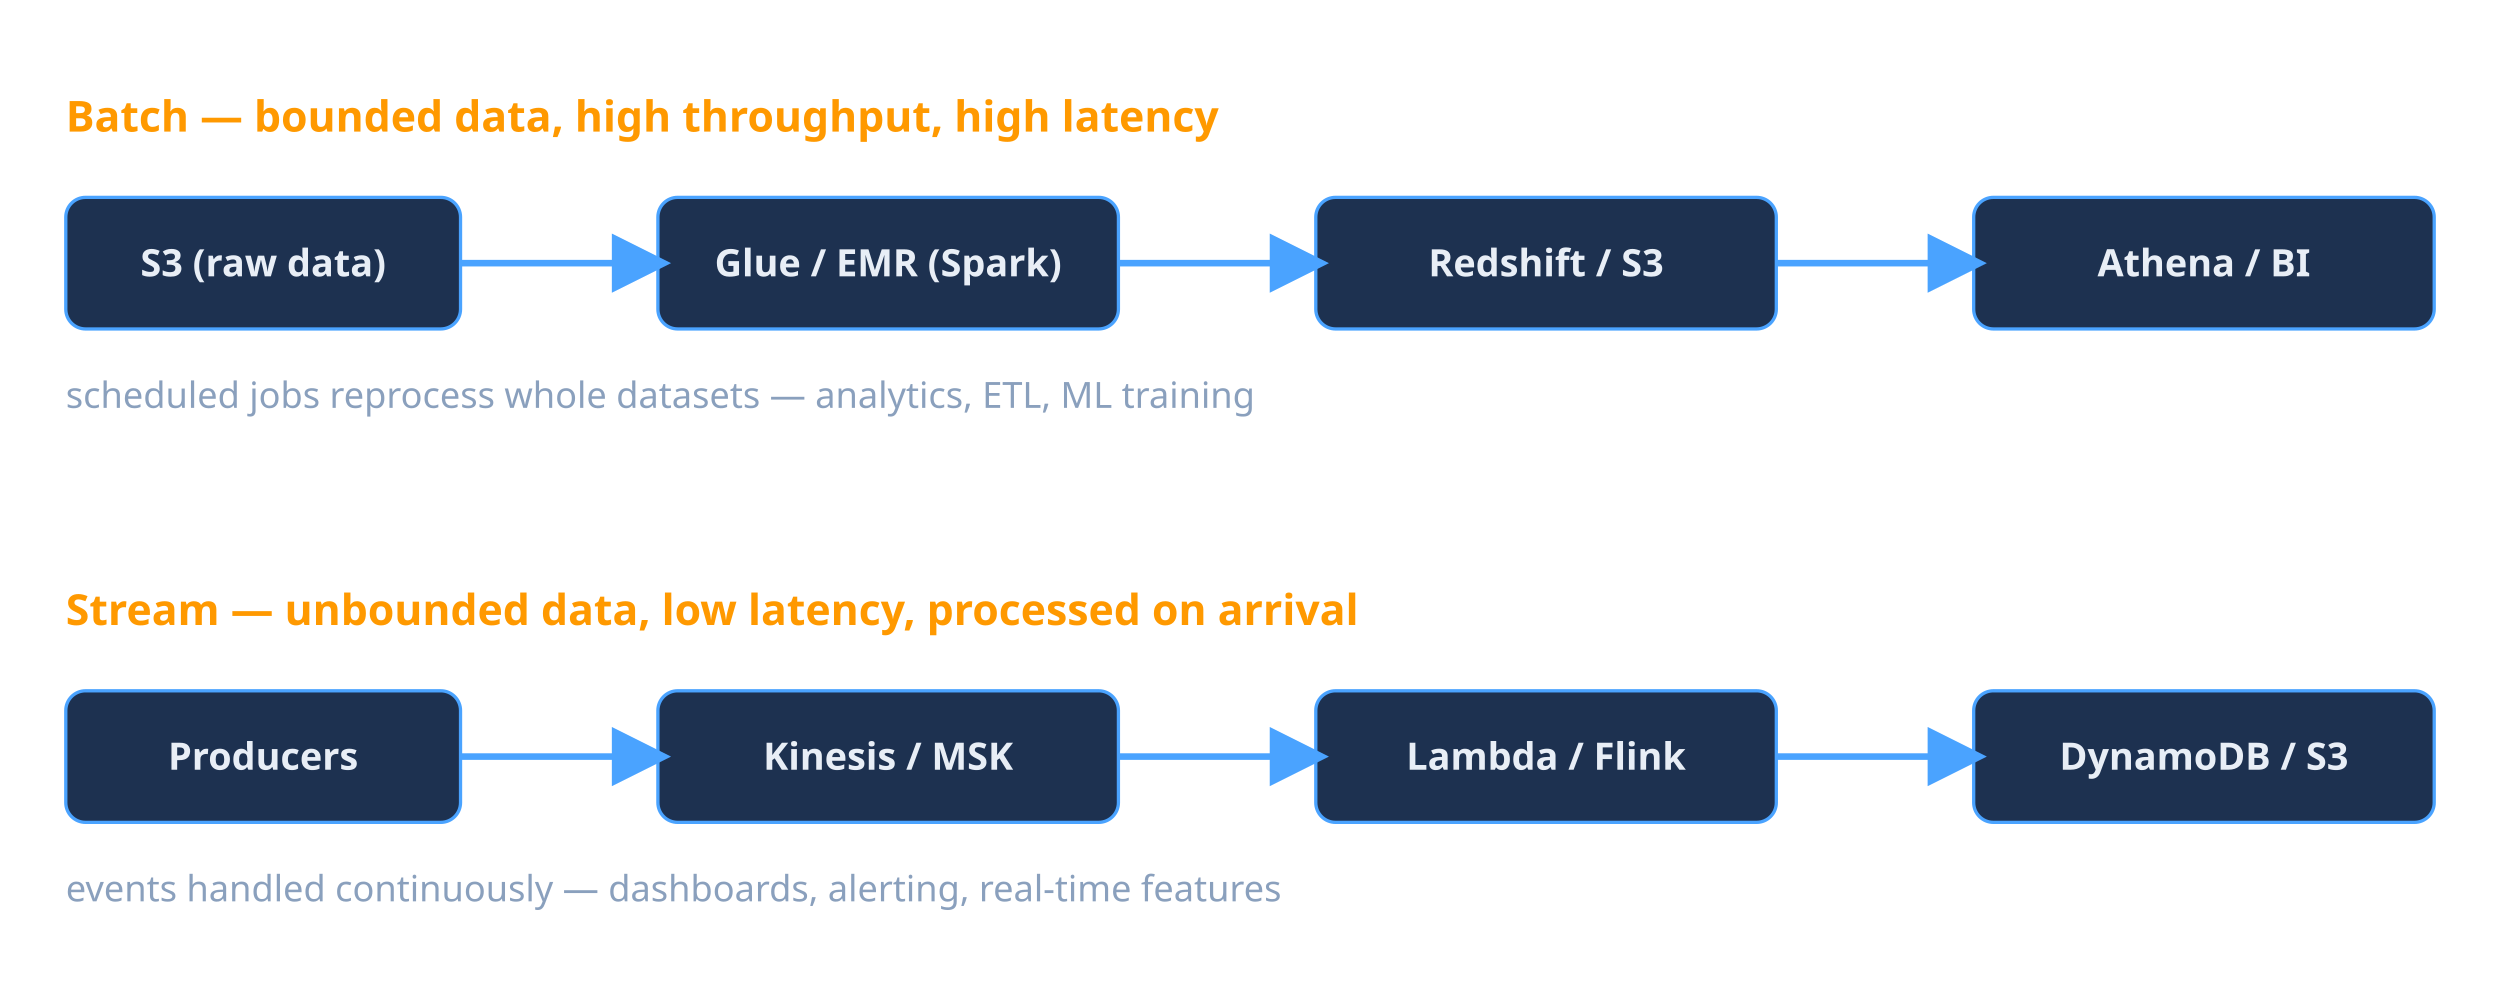
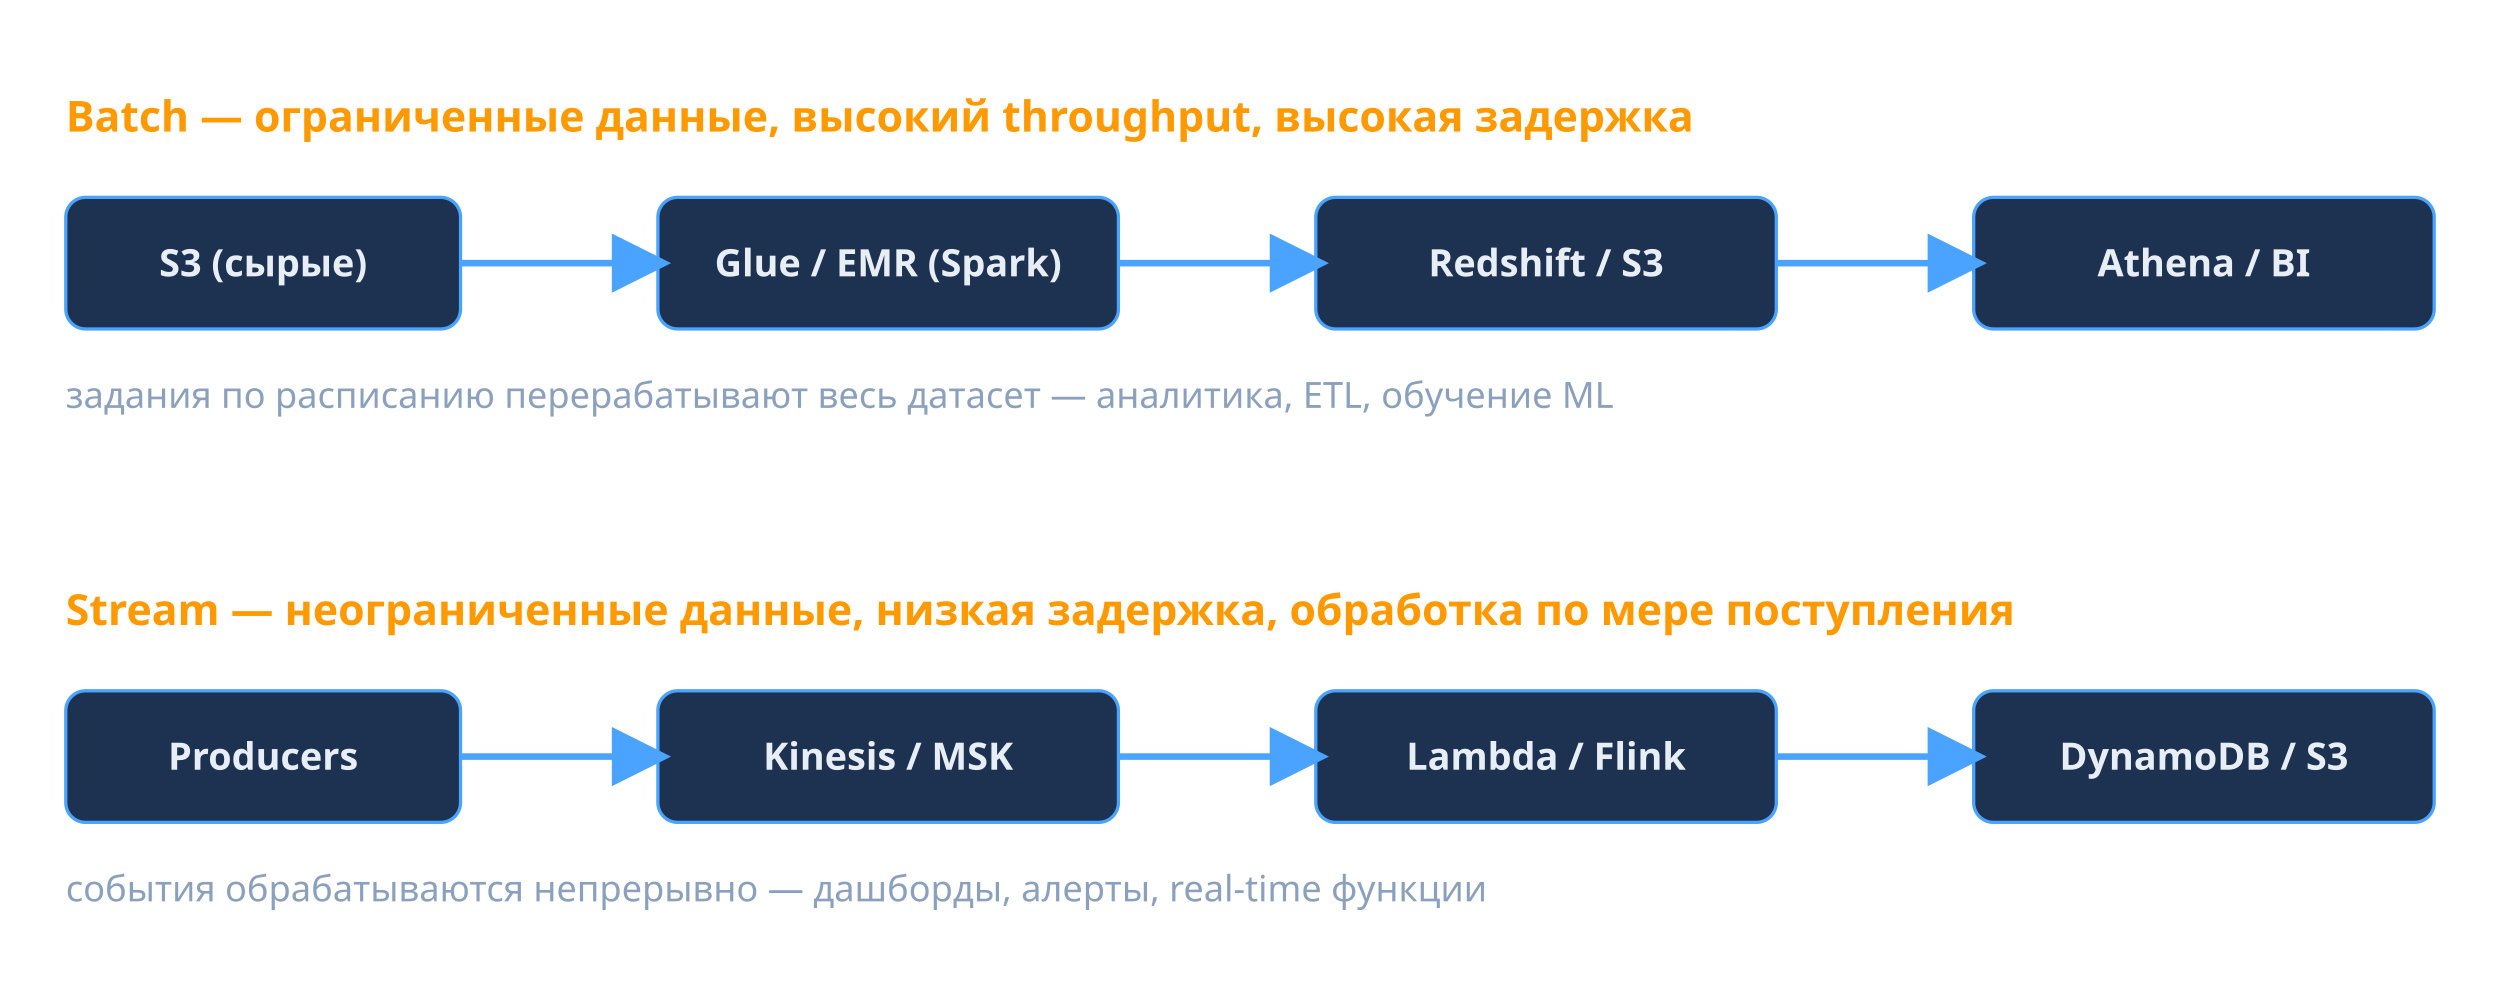
- <svg xmlns="http://www.w3.org/2000/svg" viewBox="0 0 760 300" role="img" aria-label="Batch versus stream processing pipelines on AWS">
+ <svg xmlns="http://www.w3.org/2000/svg" viewBox="0 0 760 300" role="img" aria-label="Пакетная и потоковая обработка на AWS">
  <style>
    .ttl { fill: #ff9900; font: 700 13px system-ui, sans-serif; }
    .node { fill: #1d3150; stroke: #4aa3ff; }
    .nodet { fill: #e8eef6; font: 600 11.5px system-ui, sans-serif; text-anchor: middle; }
    .sub { fill: #8aa0bd; font: 11px system-ui, sans-serif; }
    .flow { stroke: #4aa3ff; stroke-width: 2; fill: none; marker-end: url(#arr4); }
  </style>
  <defs>
    <marker id="arr4" markerWidth="9" markerHeight="9" refX="7" refY="4.5" orient="auto">
      <path d="M0,0 L9,4.5 L0,9 z" fill="#4aa3ff" />
    </marker>
  </defs>
-   <text x="20" y="40" class="ttl">Batch — bounded data, high throughput, high latency</text>
+   <text x="20" y="40" class="ttl">Batch — ограниченные данные, высокий throughput, высокая задержка</text>
  <rect class="node" x="20" y="60" width="120" height="40" rx="6" />
-   <text class="nodet" x="80" y="84">S3 (raw data)</text>
+   <text class="nodet" x="80" y="84">S3 (сырые)</text>
  <rect class="node" x="200" y="60" width="140" height="40" rx="6" />
  <text class="nodet" x="270" y="84">Glue / EMR (Spark)</text>
  <rect class="node" x="400" y="60" width="140" height="40" rx="6" />
  <text class="nodet" x="470" y="84">Redshift / S3</text>
  <rect class="node" x="600" y="60" width="140" height="40" rx="6" />
  <text class="nodet" x="670" y="84">Athena / BI</text>
  <path class="flow" d="M140,80 L200,80" />
  <path class="flow" d="M340,80 L400,80" />
  <path class="flow" d="M540,80 L600,80" />
-   <text x="20" y="124" class="sub">scheduled jobs reprocess whole datasets — analytics, ETL, ML training</text>
-   <text x="20" y="190" class="ttl">Stream — unbounded data, low latency, processed on arrival</text>
+   <text x="20" y="124" class="sub">задания по расписанию перерабатывают весь датасет — аналитика, ETL, обучение ML</text>
+   <text x="20" y="190" class="ttl">Stream — неограниченные данные, низкая задержка, обработка по мере поступления</text>
  <rect class="node" x="20" y="210" width="120" height="40" rx="6" />
  <text class="nodet" x="80" y="234">Producers</text>
  <rect class="node" x="200" y="210" width="140" height="40" rx="6" />
  <text class="nodet" x="270" y="234">Kinesis / MSK</text>
  <rect class="node" x="400" y="210" width="140" height="40" rx="6" />
  <text class="nodet" x="470" y="234">Lambda / Flink</text>
  <rect class="node" x="600" y="210" width="140" height="40" rx="6" />
  <text class="nodet" x="670" y="234">DynamoDB / S3</text>
  <path class="flow" d="M140,230 L200,230" />
  <path class="flow" d="M340,230 L400,230" />
  <path class="flow" d="M540,230 L600,230" />
-   <text x="20" y="274" class="sub">events handled continuously — dashboards, alerting, real-time features</text>
+   <text x="20" y="274" class="sub">события обрабатываются непрерывно — дашборды, алерты, real-time функции</text>
</svg>
